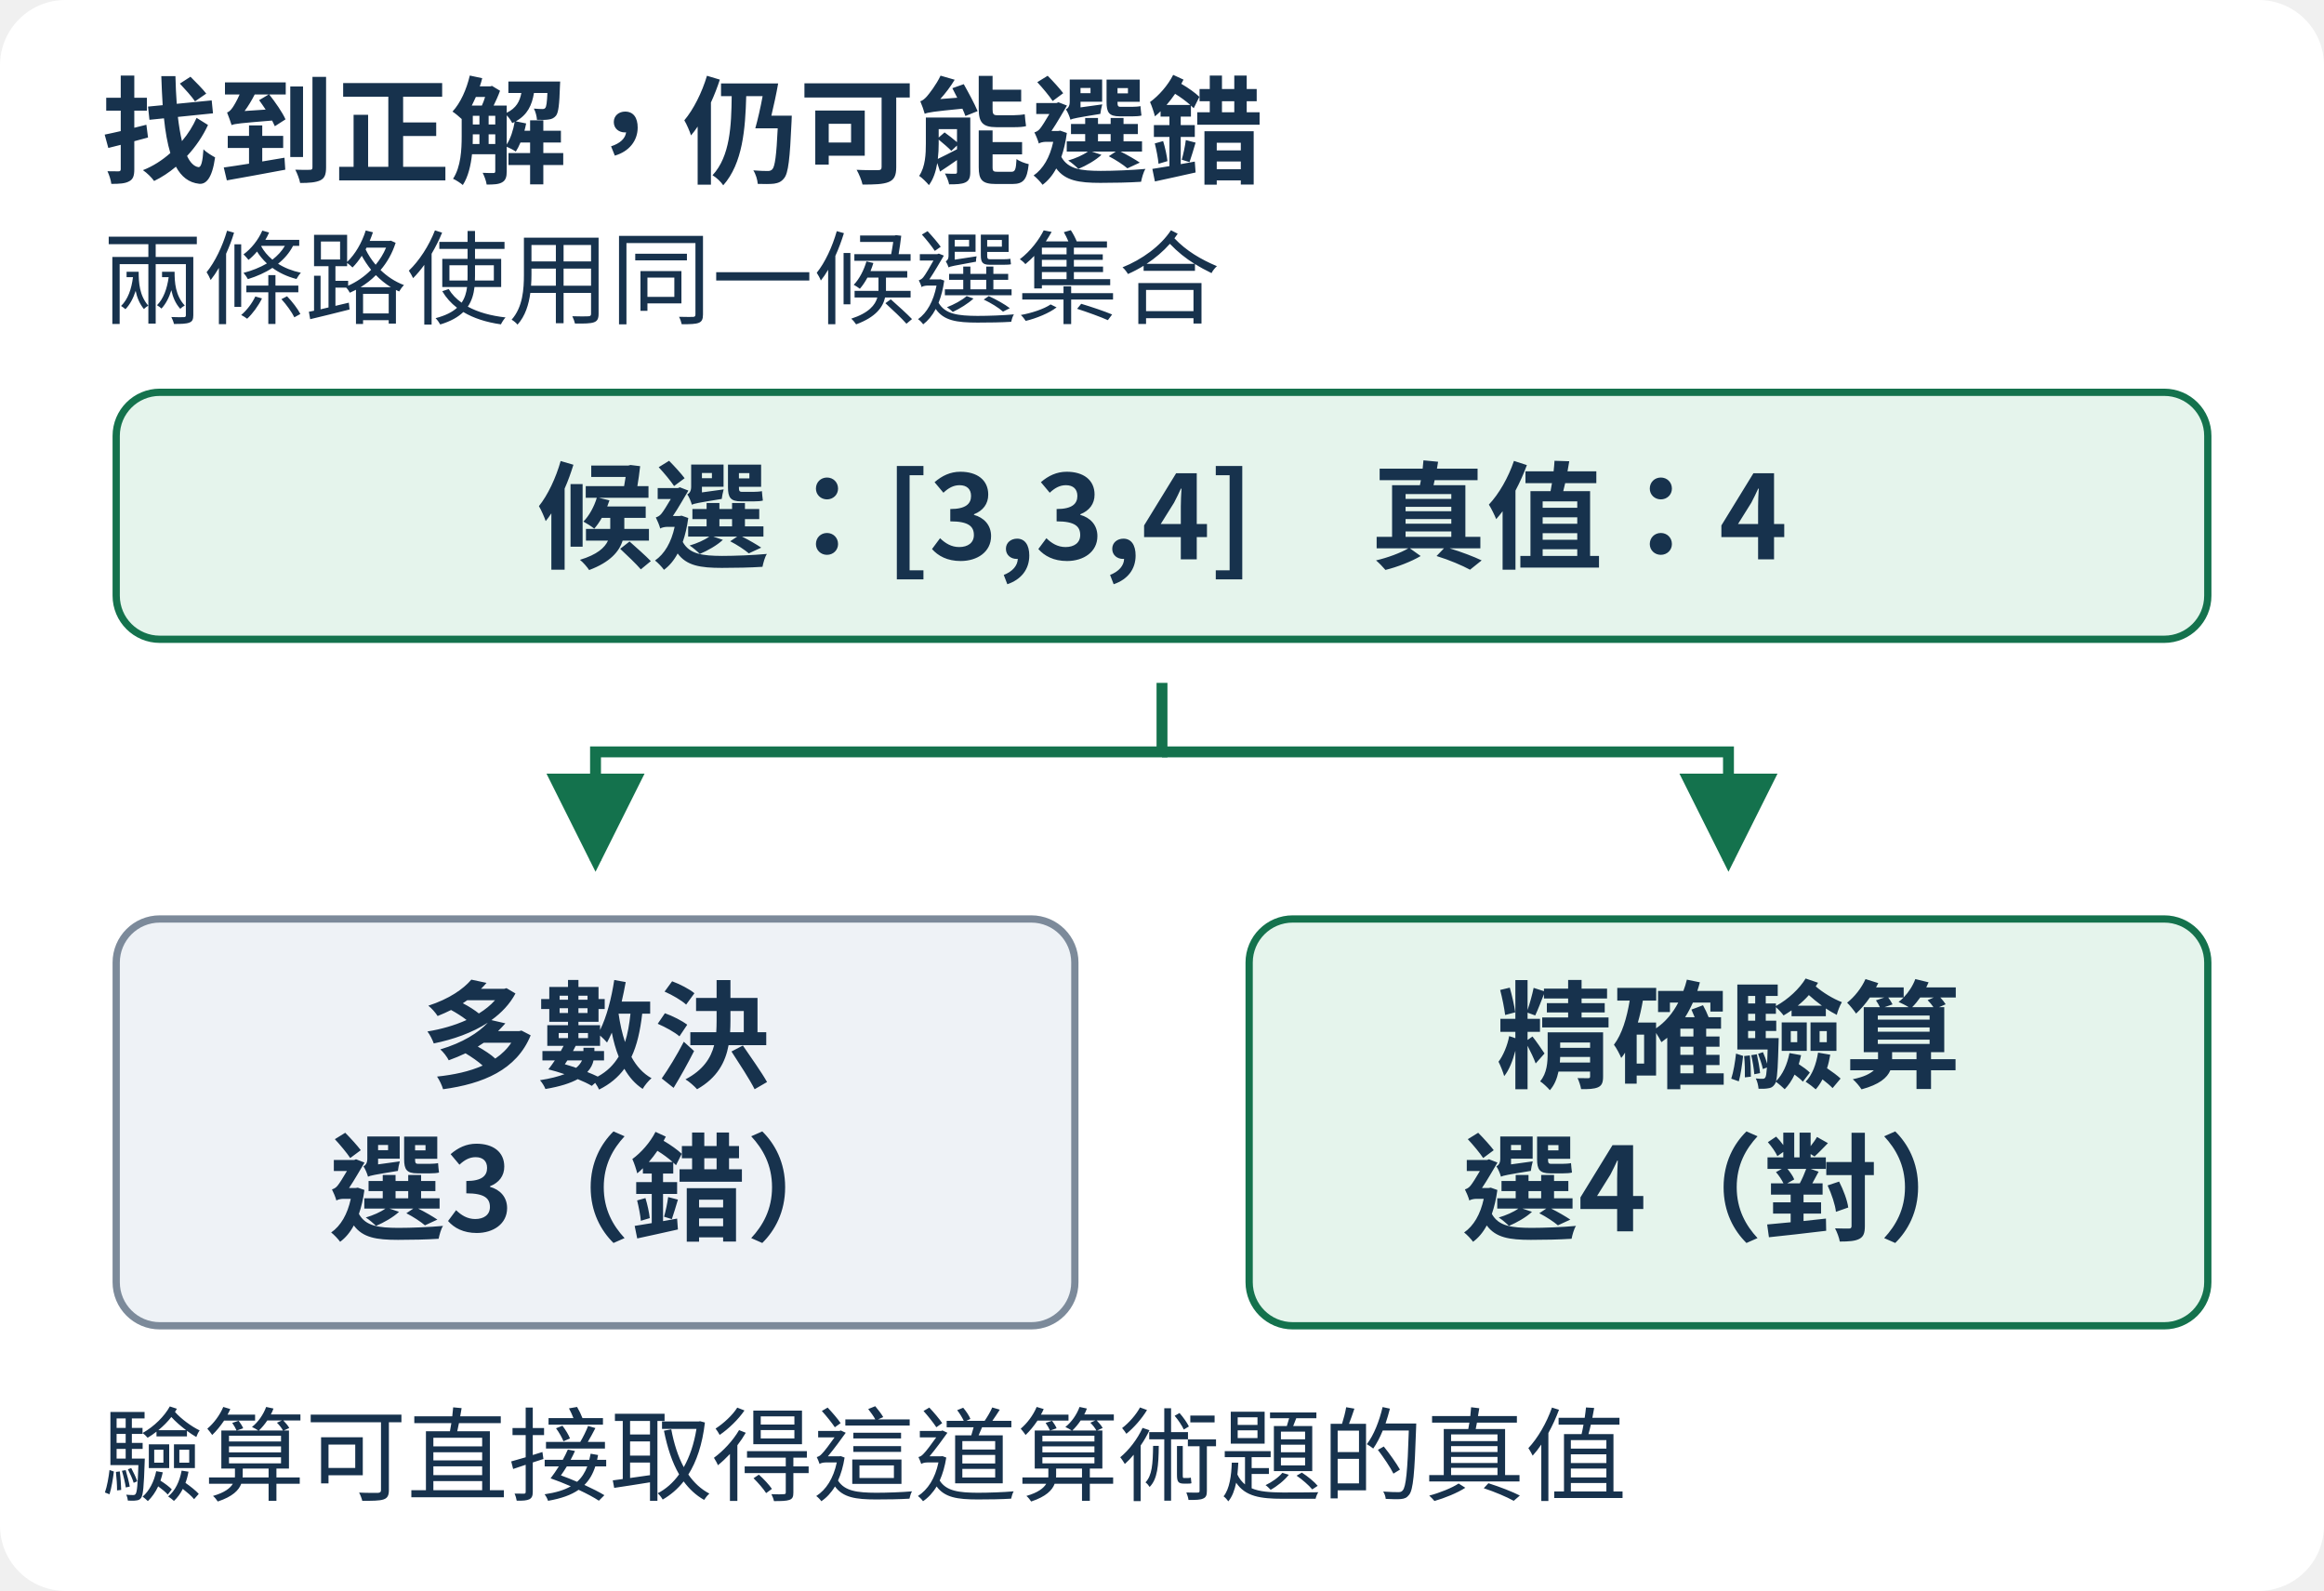
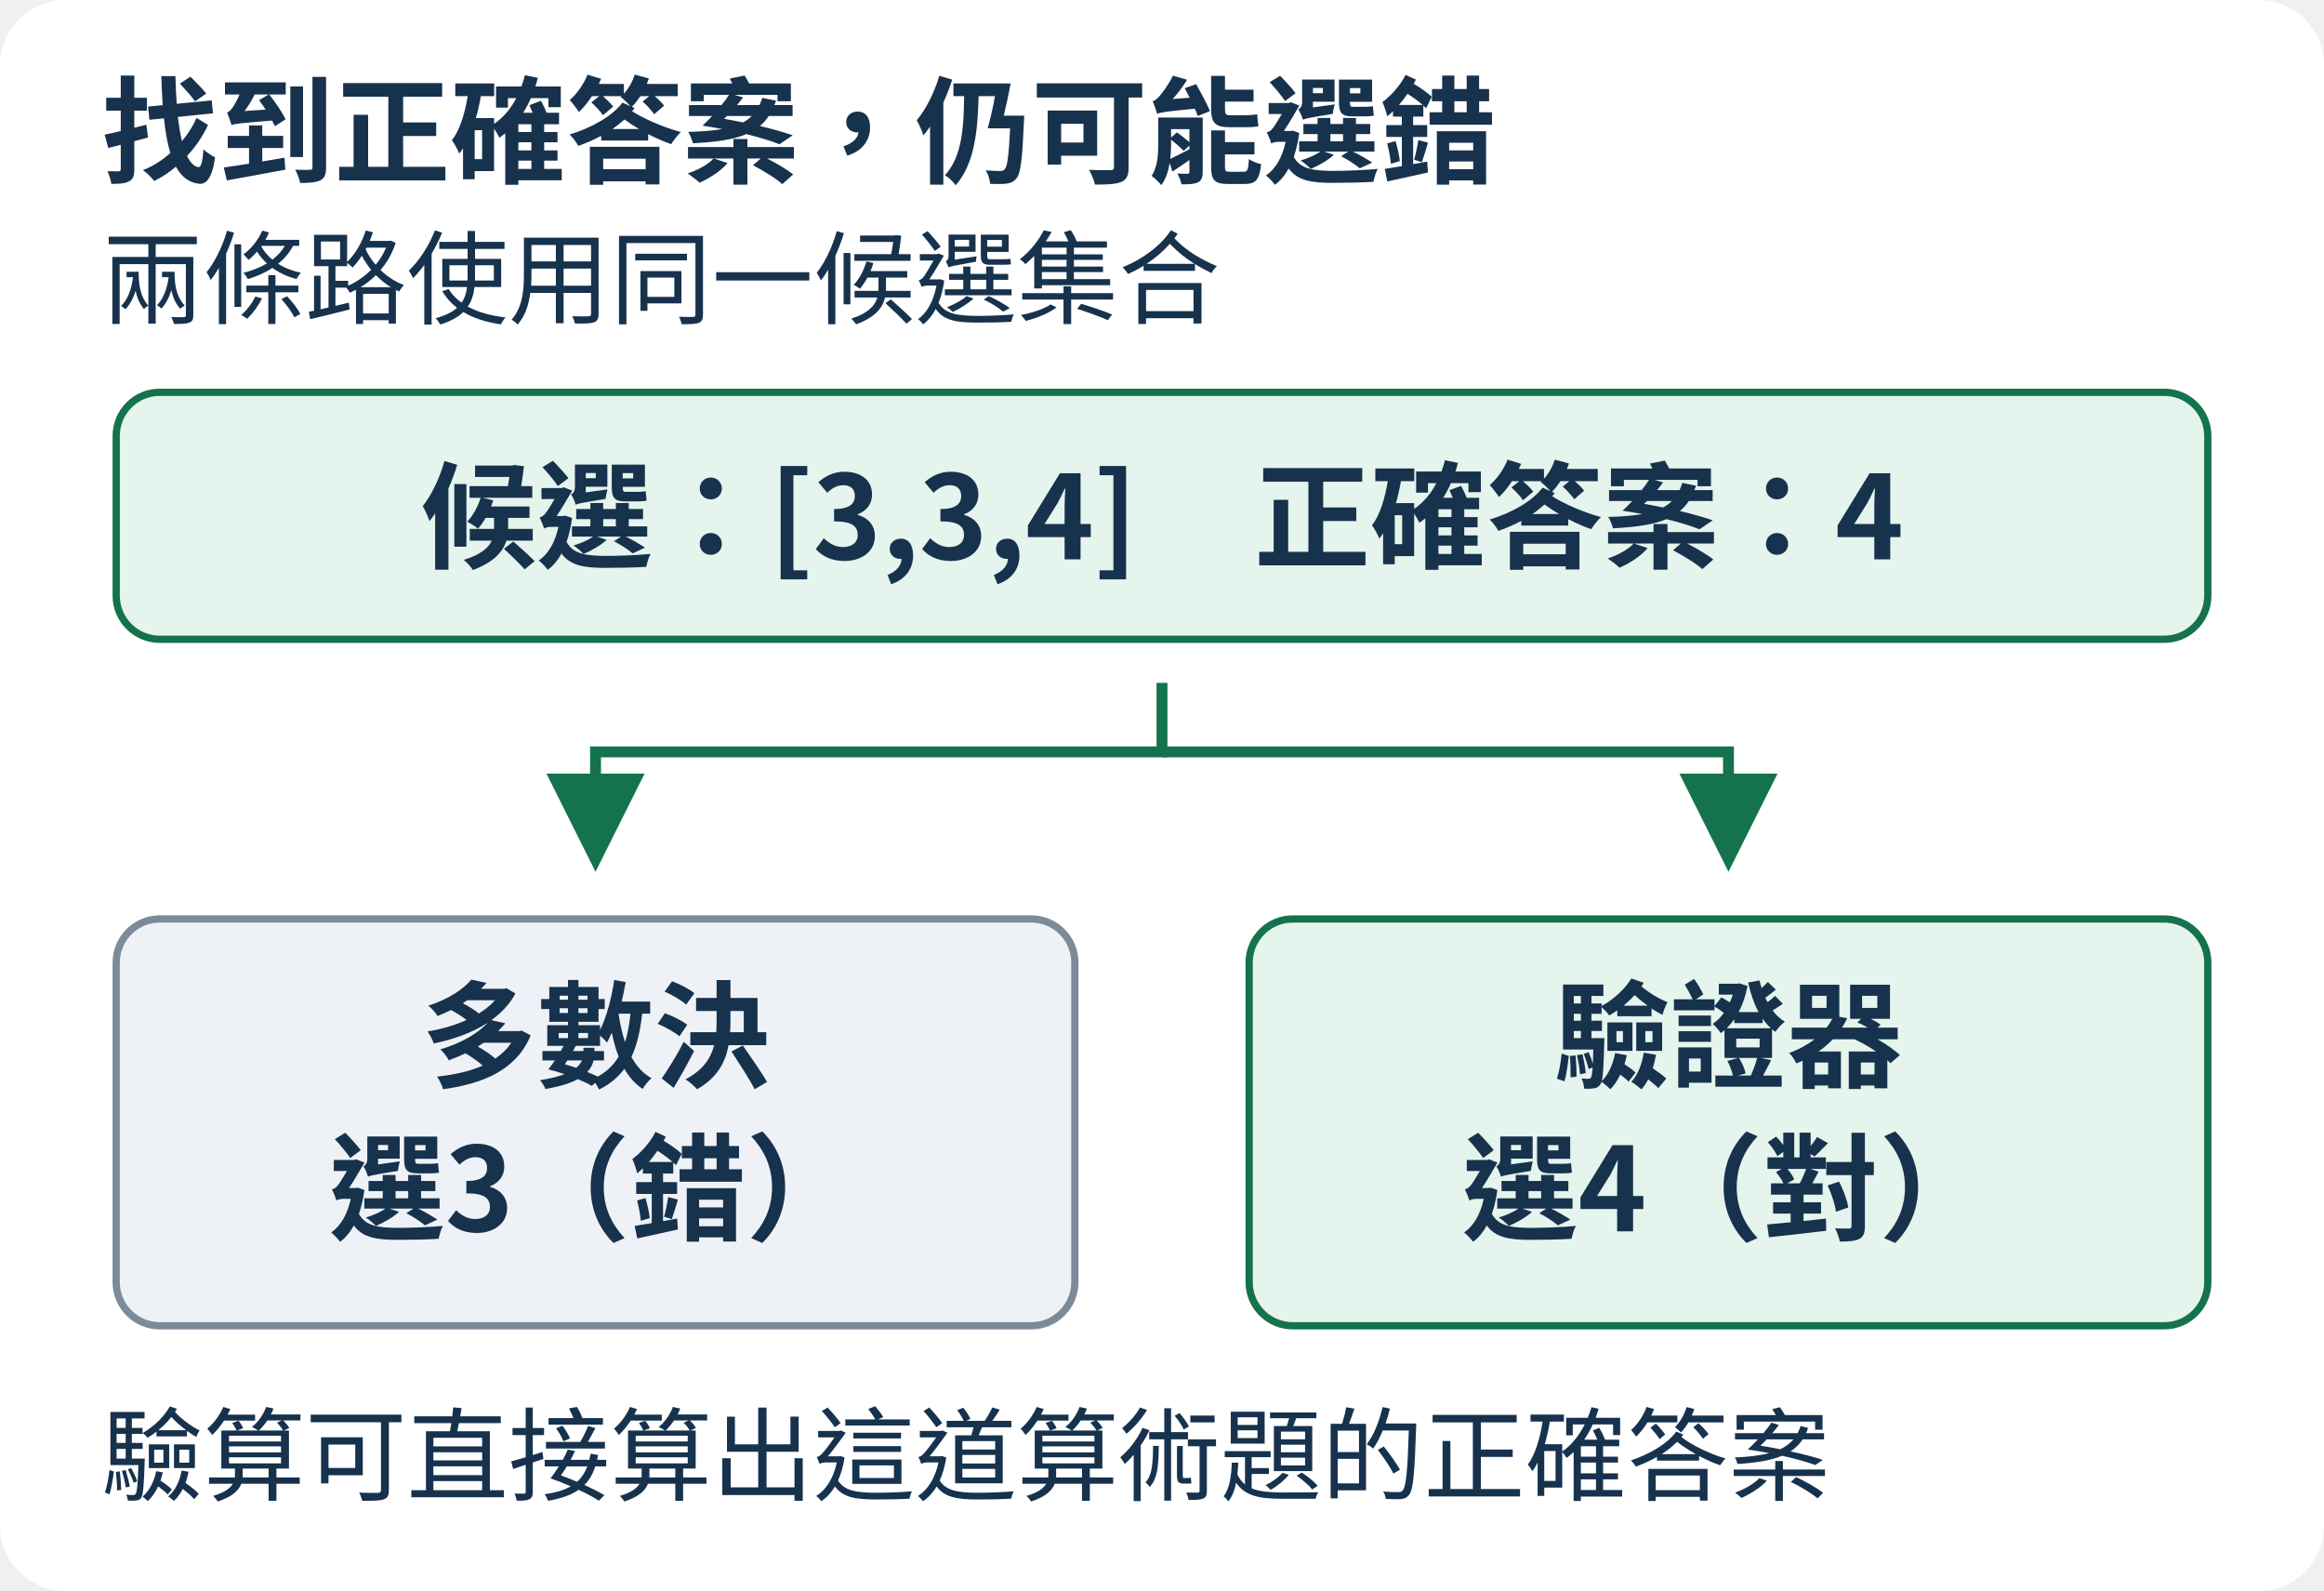
<svg xmlns="http://www.w3.org/2000/svg" width="640" height="438" viewBox="0 0 640 438" role="img" aria-labelledby="title desc">
  <defs>
    <marker id="arrow" markerWidth="9" markerHeight="9" refX="8" refY="4.5" orient="auto">
      <path d="M0 0 L9 4.5 L0 9 Z" fill="#14724d" />
    </marker>
  </defs>
  <style>text{font-family:"Noto Sans CJK TC","Microsoft JhengHei",sans-serif;fill:#17324d}</style>
  <rect width="640" height="438" rx="18" fill="white" />
-   <text x="28" y="48" font-size="32" font-weight="700" text-anchor="start">找到正解，仍可能選錯</text>
+   <text x="28" y="48" font-size="32" font-weight="700" text-anchor="start">找到正確答案，仍可能選錯</text>
  <text x="28" y="87" font-size="28" font-weight="400" text-anchor="start">兩條路使用同一候選集合</text>
  <rect x="32" y="108" width="576" height="68" rx="12" fill="#e5f4ec" stroke="#14724d" stroke-width="2" />
-   <text x="320" y="154" font-size="32" font-weight="700" text-anchor="middle">候選：[3,3,4]　真值：4</text>
+   <text x="320" y="154" font-size="32" font-weight="700" text-anchor="middle">候選：[3,3,4]　正確答案：4</text>
  <path d="M320 188 V207 H164 V237" fill="none" stroke="#14724d" stroke-width="3" marker-end="url(#arrow)" />
  <path d="M320 207 H476 V237" fill="none" stroke="#14724d" stroke-width="3" marker-end="url(#arrow)" />
  <rect x="32" y="253" width="264" height="112" rx="12" fill="#eef2f6" stroke="#7c8a9a" stroke-width="2" />
  <text x="164" y="297" font-size="32" font-weight="700" text-anchor="middle">多數決</text>
  <text x="164" y="339" font-size="32" font-weight="700" text-anchor="middle">選3（錯）</text>
  <rect x="344" y="253" width="264" height="112" rx="12" fill="#e5f4ec" stroke="#14724d" stroke-width="2" />
-   <text x="476" y="297" font-size="32" font-weight="700" text-anchor="middle">精確驗算</text>
+   <text x="476" y="297" font-size="32" font-weight="700" text-anchor="middle">驗證器</text>
  <text x="476" y="339" font-size="32" font-weight="700" text-anchor="middle">選4（對）</text>
-   <text x="28" y="411" font-size="28" font-weight="400" text-anchor="start">驗算可直接取得這道算術題的真值</text>
+   <text x="28" y="411" font-size="28" font-weight="400" text-anchor="start">驗算可直接算出這道算術題的正確答案</text>
</svg>
